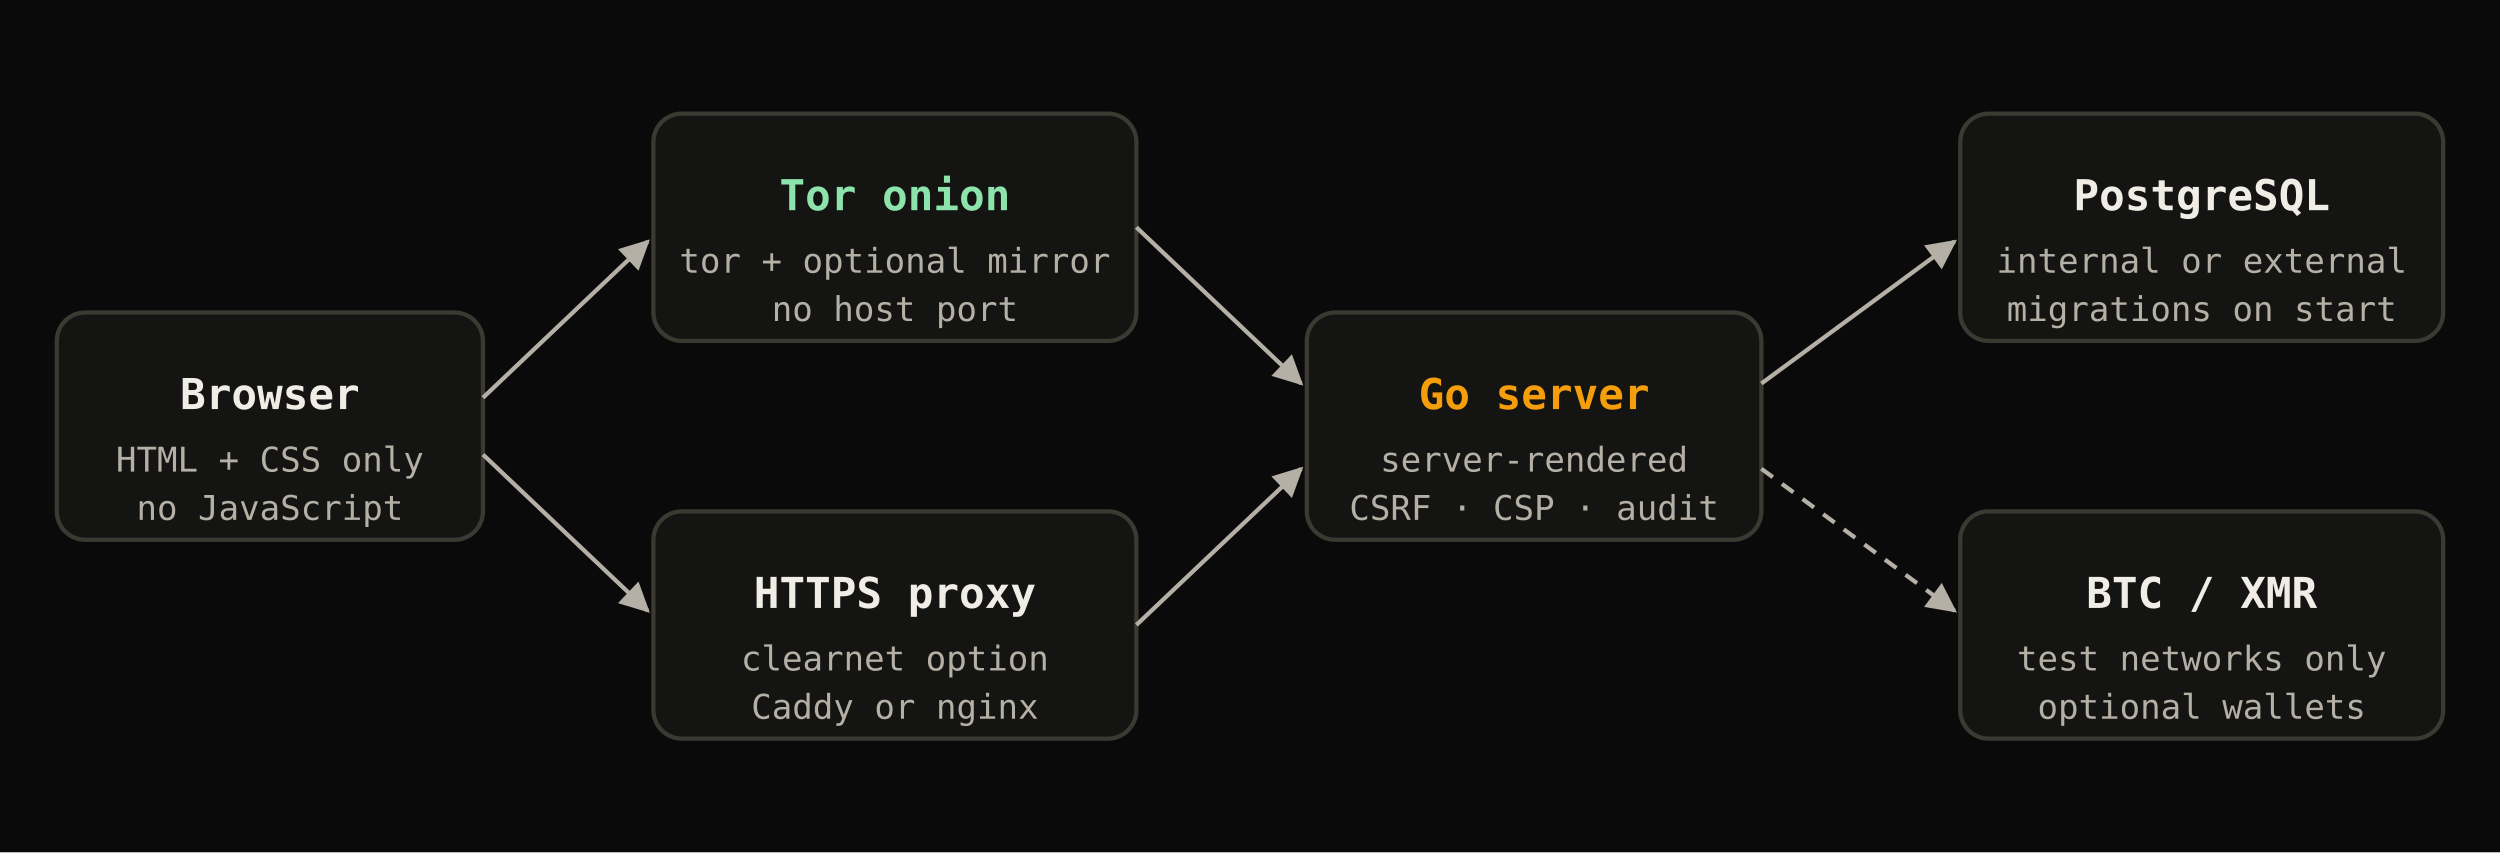
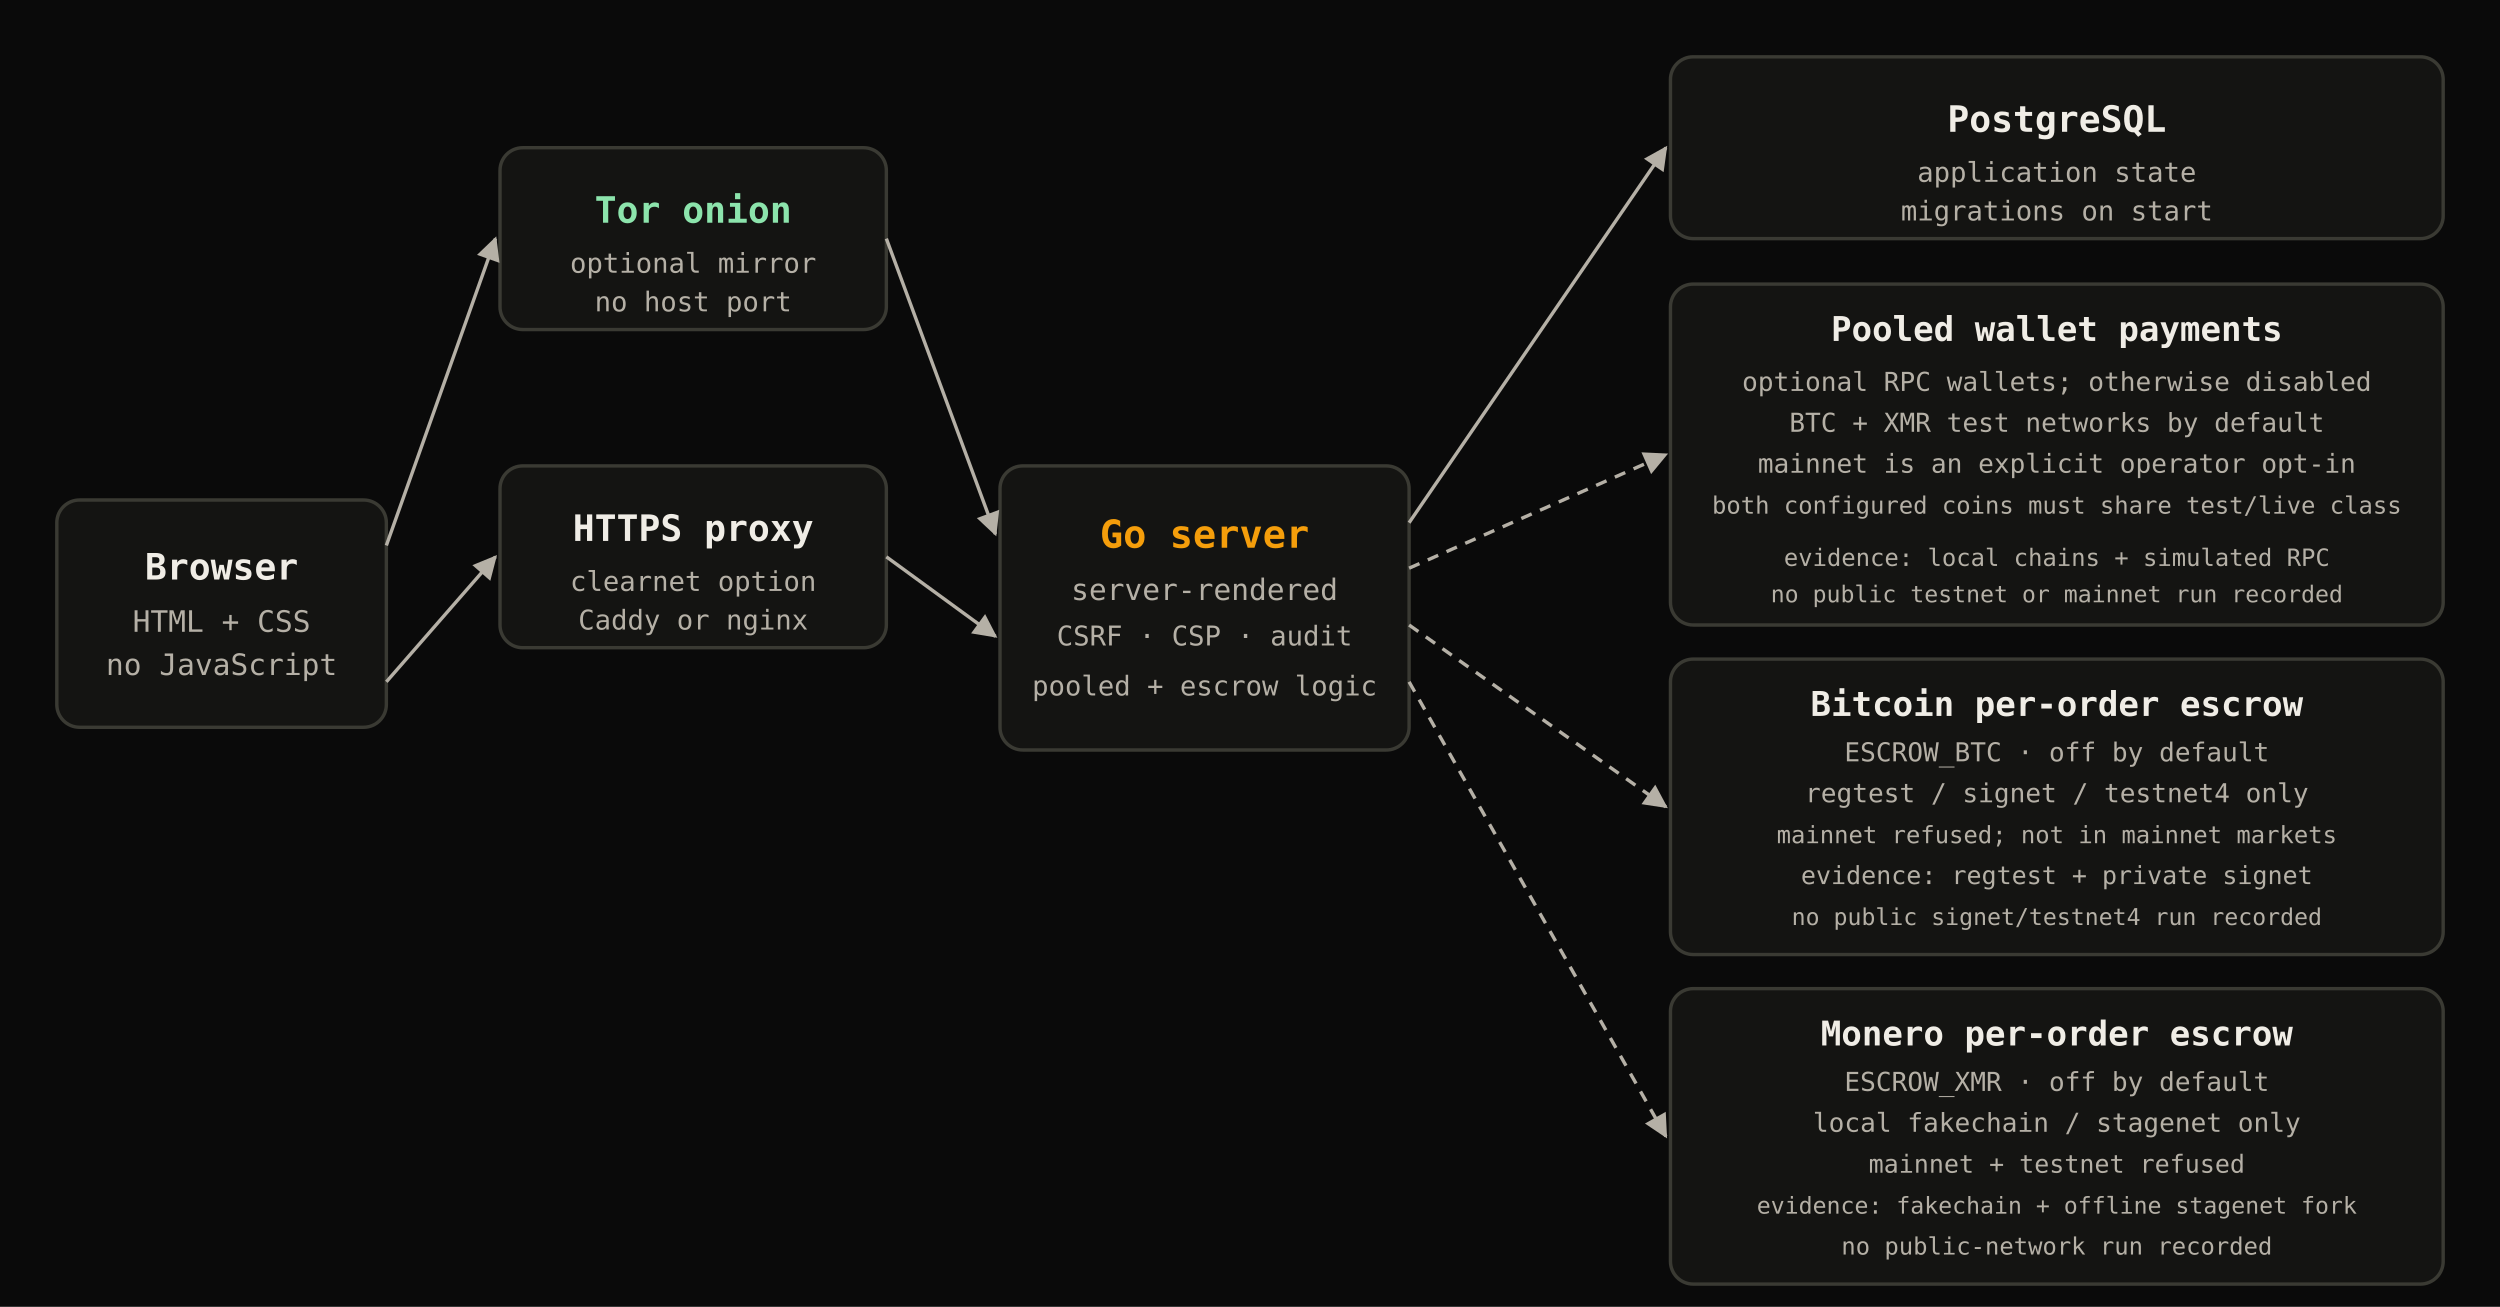
- <svg xmlns="http://www.w3.org/2000/svg" width="880" height="300" viewBox="0 0 880 300" role="img" aria-label="Architecture: a browser without JavaScript reaches the Go server through a Tor onion service or an HTTPS reverse proxy; the server stores data in PostgreSQL and optionally talks to test-network Bitcoin and Monero wallets.">
+ <svg xmlns="http://www.w3.org/2000/svg" width="1100" height="575" viewBox="0 0 1100 575" role="img" aria-label="Architecture: a JavaScript-free browser reaches the Go server through Tor or HTTPS; PostgreSQL stores application data. Optional pooled Bitcoin and Monero payments default to test networks, with mainnet an operator opt-in. Separate Bitcoin escrow is limited to regtest, signet and testnet4; Monero escrow is limited to local fakechain or stagenet. Both escrow paths are off by default and have no recorded public-network run.">
  <defs>
    <marker id="adark" viewBox="0 0 10 10" refX="9" refY="5" markerWidth="7" markerHeight="7" orient="auto">
      <path d="M0 0L10 5L0 10z" fill="#b5b0a6" />
    </marker>
  </defs>
-   <rect width="880" height="300" fill="#0a0a0a" />
-   <rect x="20" y="110" width="150" height="80" rx="10" fill="#141412" stroke="#3a3a33" stroke-width="1.5" />
-   <text x="95.0" y="144.0" text-anchor="middle" font-family="ui-monospace,SFMono-Regular,Menlo,Consolas,monospace" font-size="15" font-weight="700" fill="#f0ede6">Browser</text>
-   <text x="95.0" y="166.0" text-anchor="middle" font-family="ui-monospace,SFMono-Regular,Menlo,Consolas,monospace" font-size="12" fill="#b5b0a6">HTML + CSS only</text>
-   <text x="95.0" y="183.0" text-anchor="middle" font-family="ui-monospace,SFMono-Regular,Menlo,Consolas,monospace" font-size="12" fill="#b5b0a6">no JavaScript</text>
-   <rect x="230" y="40" width="170" height="80" rx="10" fill="#141412" stroke="#3a3a33" stroke-width="1.5" />
-   <text x="315.0" y="74.0" text-anchor="middle" font-family="ui-monospace,SFMono-Regular,Menlo,Consolas,monospace" font-size="15" font-weight="700" fill="#8ce4ac">Tor onion</text>
-   <text x="315.0" y="96.0" text-anchor="middle" font-family="ui-monospace,SFMono-Regular,Menlo,Consolas,monospace" font-size="12" fill="#b5b0a6">tor + optional mirror</text>
-   <text x="315.0" y="113.0" text-anchor="middle" font-family="ui-monospace,SFMono-Regular,Menlo,Consolas,monospace" font-size="12" fill="#b5b0a6">no host port</text>
-   <rect x="230" y="180" width="170" height="80" rx="10" fill="#141412" stroke="#3a3a33" stroke-width="1.5" />
-   <text x="315.0" y="214.0" text-anchor="middle" font-family="ui-monospace,SFMono-Regular,Menlo,Consolas,monospace" font-size="15" font-weight="700" fill="#f0ede6">HTTPS proxy</text>
-   <text x="315.0" y="236.0" text-anchor="middle" font-family="ui-monospace,SFMono-Regular,Menlo,Consolas,monospace" font-size="12" fill="#b5b0a6">clearnet option</text>
-   <text x="315.0" y="253.0" text-anchor="middle" font-family="ui-monospace,SFMono-Regular,Menlo,Consolas,monospace" font-size="12" fill="#b5b0a6">Caddy or nginx</text>
-   <rect x="460" y="110" width="160" height="80" rx="10" fill="#141412" stroke="#3a3a33" stroke-width="1.5" />
-   <text x="540.0" y="144.0" text-anchor="middle" font-family="ui-monospace,SFMono-Regular,Menlo,Consolas,monospace" font-size="15" font-weight="700" fill="#f59e0b">Go server</text>
-   <text x="540.0" y="166.0" text-anchor="middle" font-family="ui-monospace,SFMono-Regular,Menlo,Consolas,monospace" font-size="12" fill="#b5b0a6">server-rendered</text>
-   <text x="540.0" y="183.0" text-anchor="middle" font-family="ui-monospace,SFMono-Regular,Menlo,Consolas,monospace" font-size="12" fill="#b5b0a6">CSRF · CSP · audit</text>
-   <rect x="690" y="40" width="170" height="80" rx="10" fill="#141412" stroke="#3a3a33" stroke-width="1.5" />
-   <text x="775.0" y="74.0" text-anchor="middle" font-family="ui-monospace,SFMono-Regular,Menlo,Consolas,monospace" font-size="15" font-weight="700" fill="#f0ede6">PostgreSQL</text>
-   <text x="775.0" y="96.0" text-anchor="middle" font-family="ui-monospace,SFMono-Regular,Menlo,Consolas,monospace" font-size="12" fill="#b5b0a6">internal or external</text>
-   <text x="775.0" y="113.0" text-anchor="middle" font-family="ui-monospace,SFMono-Regular,Menlo,Consolas,monospace" font-size="12" fill="#b5b0a6">migrations on start</text>
-   <rect x="690" y="180" width="170" height="80" rx="10" fill="#141412" stroke="#3a3a33" stroke-width="1.5" />
-   <text x="775.0" y="214.0" text-anchor="middle" font-family="ui-monospace,SFMono-Regular,Menlo,Consolas,monospace" font-size="15" font-weight="700" fill="#f0ede6">BTC / XMR</text>
-   <text x="775.0" y="236.0" text-anchor="middle" font-family="ui-monospace,SFMono-Regular,Menlo,Consolas,monospace" font-size="12" fill="#b5b0a6">test networks only</text>
-   <text x="775.0" y="253.0" text-anchor="middle" font-family="ui-monospace,SFMono-Regular,Menlo,Consolas,monospace" font-size="12" fill="#b5b0a6">optional wallets</text>
-   <line x1="170" y1="140" x2="228" y2="85" stroke="#b5b0a6" stroke-width="1.5" marker-end="url(#adark)" />
-   <line x1="170" y1="160" x2="228" y2="215" stroke="#b5b0a6" stroke-width="1.5" marker-end="url(#adark)" />
-   <line x1="400" y1="80" x2="458" y2="135" stroke="#b5b0a6" stroke-width="1.5" marker-end="url(#adark)" />
-   <line x1="400" y1="220" x2="458" y2="165" stroke="#b5b0a6" stroke-width="1.5" marker-end="url(#adark)" />
-   <line x1="620" y1="135" x2="688" y2="85" stroke="#b5b0a6" stroke-width="1.5" marker-end="url(#adark)" />
-   <line x1="620" y1="165" x2="688" y2="215" stroke="#b5b0a6" stroke-width="1.5" marker-end="url(#adark)" stroke-dasharray="5 4" />
+   <rect width="1100" height="575" fill="#0a0a0a" />
+   <rect x="25" y="220" width="145" height="100" rx="10" fill="#141412" stroke="#3a3a33" stroke-width="1.5" />
+   <text x="97.5" y="255" text-anchor="middle" font-family="ui-monospace,SFMono-Regular,Menlo,Consolas,monospace" font-size="16" font-weight="700" fill="#f0ede6">Browser</text>
+   <text x="97.5" y="278" text-anchor="middle" font-family="ui-monospace,SFMono-Regular,Menlo,Consolas,monospace" font-size="13" font-weight="400" fill="#b5b0a6">HTML + CSS</text>
+   <text x="97.5" y="297" text-anchor="middle" font-family="ui-monospace,SFMono-Regular,Menlo,Consolas,monospace" font-size="13" font-weight="400" fill="#b5b0a6">no JavaScript</text>
+   <rect x="220" y="65" width="170" height="80" rx="10" fill="#141412" stroke="#3a3a33" stroke-width="1.5" />
+   <text x="305" y="98" text-anchor="middle" font-family="ui-monospace,SFMono-Regular,Menlo,Consolas,monospace" font-size="16" font-weight="700" fill="#8ce4ac">Tor onion</text>
+   <text x="305" y="120" text-anchor="middle" font-family="ui-monospace,SFMono-Regular,Menlo,Consolas,monospace" font-size="12" font-weight="400" fill="#b5b0a6">optional mirror</text>
+   <text x="305" y="137" text-anchor="middle" font-family="ui-monospace,SFMono-Regular,Menlo,Consolas,monospace" font-size="12" font-weight="400" fill="#b5b0a6">no host port</text>
+   <rect x="220" y="205" width="170" height="80" rx="10" fill="#141412" stroke="#3a3a33" stroke-width="1.5" />
+   <text x="305" y="238" text-anchor="middle" font-family="ui-monospace,SFMono-Regular,Menlo,Consolas,monospace" font-size="16" font-weight="700" fill="#f0ede6">HTTPS proxy</text>
+   <text x="305" y="260" text-anchor="middle" font-family="ui-monospace,SFMono-Regular,Menlo,Consolas,monospace" font-size="12" font-weight="400" fill="#b5b0a6">clearnet option</text>
+   <text x="305" y="277" text-anchor="middle" font-family="ui-monospace,SFMono-Regular,Menlo,Consolas,monospace" font-size="12" font-weight="400" fill="#b5b0a6">Caddy or nginx</text>
+   <rect x="440" y="205" width="180" height="125" rx="10" fill="#141412" stroke="#3a3a33" stroke-width="1.5" />
+   <text x="530" y="241" text-anchor="middle" font-family="ui-monospace,SFMono-Regular,Menlo,Consolas,monospace" font-size="17" font-weight="700" fill="#f59e0b">Go server</text>
+   <text x="530" y="264" text-anchor="middle" font-family="ui-monospace,SFMono-Regular,Menlo,Consolas,monospace" font-size="13" font-weight="400" fill="#b5b0a6">server-rendered</text>
+   <text x="530" y="284" text-anchor="middle" font-family="ui-monospace,SFMono-Regular,Menlo,Consolas,monospace" font-size="12" font-weight="400" fill="#b5b0a6">CSRF · CSP · audit</text>
+   <text x="530" y="306" text-anchor="middle" font-family="ui-monospace,SFMono-Regular,Menlo,Consolas,monospace" font-size="12" font-weight="400" fill="#b5b0a6">pooled + escrow logic</text>
+   <rect x="735" y="25" width="340" height="80" rx="10" fill="#141412" stroke="#3a3a33" stroke-width="1.5" />
+   <text x="905" y="58" text-anchor="middle" font-family="ui-monospace,SFMono-Regular,Menlo,Consolas,monospace" font-size="16" font-weight="700" fill="#f0ede6">PostgreSQL</text>
+   <text x="905" y="80" text-anchor="middle" font-family="ui-monospace,SFMono-Regular,Menlo,Consolas,monospace" font-size="12" font-weight="400" fill="#b5b0a6">application state</text>
+   <text x="905" y="97" text-anchor="middle" font-family="ui-monospace,SFMono-Regular,Menlo,Consolas,monospace" font-size="12" font-weight="400" fill="#b5b0a6">migrations on start</text>
+   <rect x="735" y="125" width="340" height="150" rx="10" fill="#141412" stroke="#3a3a33" stroke-width="1.5" />
+   <text x="905" y="150" text-anchor="middle" font-family="ui-monospace,SFMono-Regular,Menlo,Consolas,monospace" font-size="15" font-weight="700" fill="#f0ede6">Pooled wallet payments</text>
+   <text x="905" y="172" text-anchor="middle" font-family="ui-monospace,SFMono-Regular,Menlo,Consolas,monospace" font-size="11.5" font-weight="400" fill="#b5b0a6">optional RPC wallets; otherwise disabled</text>
+   <text x="905" y="190" text-anchor="middle" font-family="ui-monospace,SFMono-Regular,Menlo,Consolas,monospace" font-size="11.5" font-weight="400" fill="#b5b0a6">BTC + XMR test networks by default</text>
+   <text x="905" y="208" text-anchor="middle" font-family="ui-monospace,SFMono-Regular,Menlo,Consolas,monospace" font-size="11.5" font-weight="400" fill="#b5b0a6">mainnet is an explicit operator opt-in</text>
+   <text x="905" y="226" text-anchor="middle" font-family="ui-monospace,SFMono-Regular,Menlo,Consolas,monospace" font-size="10.5" font-weight="400" fill="#b5b0a6">both configured coins must share test/live class</text>
+   <text x="905" y="249" text-anchor="middle" font-family="ui-monospace,SFMono-Regular,Menlo,Consolas,monospace" font-size="10.5" font-weight="400" fill="#b5b0a6">evidence: local chains + simulated RPC</text>
+   <text x="905" y="265" text-anchor="middle" font-family="ui-monospace,SFMono-Regular,Menlo,Consolas,monospace" font-size="10.2" font-weight="400" fill="#b5b0a6">no public testnet or mainnet run recorded</text>
+   <rect x="735" y="290" width="340" height="130" rx="10" fill="#141412" stroke="#3a3a33" stroke-width="1.5" />
+   <text x="905" y="315" text-anchor="middle" font-family="ui-monospace,SFMono-Regular,Menlo,Consolas,monospace" font-size="15" font-weight="700" fill="#f0ede6">Bitcoin per-order escrow</text>
+   <text x="905" y="335" text-anchor="middle" font-family="ui-monospace,SFMono-Regular,Menlo,Consolas,monospace" font-size="11.5" font-weight="400" fill="#b5b0a6">ESCROW_BTC · off by default</text>
+   <text x="905" y="353" text-anchor="middle" font-family="ui-monospace,SFMono-Regular,Menlo,Consolas,monospace" font-size="11.5" font-weight="400" fill="#b5b0a6">regtest / signet / testnet4 only</text>
+   <text x="905" y="371" text-anchor="middle" font-family="ui-monospace,SFMono-Regular,Menlo,Consolas,monospace" font-size="10.5" font-weight="400" fill="#b5b0a6">mainnet refused; not in mainnet markets</text>
+   <text x="905" y="389" text-anchor="middle" font-family="ui-monospace,SFMono-Regular,Menlo,Consolas,monospace" font-size="11" font-weight="400" fill="#b5b0a6">evidence: regtest + private signet</text>
+   <text x="905" y="407" text-anchor="middle" font-family="ui-monospace,SFMono-Regular,Menlo,Consolas,monospace" font-size="10.2" font-weight="400" fill="#b5b0a6">no public signet/testnet4 run recorded</text>
+   <rect x="735" y="435" width="340" height="130" rx="10" fill="#141412" stroke="#3a3a33" stroke-width="1.5" />
+   <text x="905" y="460" text-anchor="middle" font-family="ui-monospace,SFMono-Regular,Menlo,Consolas,monospace" font-size="15" font-weight="700" fill="#f0ede6">Monero per-order escrow</text>
+   <text x="905" y="480" text-anchor="middle" font-family="ui-monospace,SFMono-Regular,Menlo,Consolas,monospace" font-size="11.5" font-weight="400" fill="#b5b0a6">ESCROW_XMR · off by default</text>
+   <text x="905" y="498" text-anchor="middle" font-family="ui-monospace,SFMono-Regular,Menlo,Consolas,monospace" font-size="11.5" font-weight="400" fill="#b5b0a6">local fakechain / stagenet only</text>
+   <text x="905" y="516" text-anchor="middle" font-family="ui-monospace,SFMono-Regular,Menlo,Consolas,monospace" font-size="11" font-weight="400" fill="#b5b0a6">mainnet + testnet refused</text>
+   <text x="905" y="534" text-anchor="middle" font-family="ui-monospace,SFMono-Regular,Menlo,Consolas,monospace" font-size="10.2" font-weight="400" fill="#b5b0a6">evidence: fakechain + offline stagenet fork</text>
+   <text x="905" y="552" text-anchor="middle" font-family="ui-monospace,SFMono-Regular,Menlo,Consolas,monospace" font-size="10.5" font-weight="400" fill="#b5b0a6">no public-network run recorded</text>
+   <line x1="170" y1="240" x2="218" y2="105" stroke="#b5b0a6" stroke-width="1.5" marker-end="url(#adark)" />
+   <line x1="170" y1="300" x2="218" y2="245" stroke="#b5b0a6" stroke-width="1.5" marker-end="url(#adark)" />
+   <line x1="390" y1="105" x2="438" y2="235" stroke="#b5b0a6" stroke-width="1.5" marker-end="url(#adark)" />
+   <line x1="390" y1="245" x2="438" y2="280" stroke="#b5b0a6" stroke-width="1.5" marker-end="url(#adark)" />
+   <line x1="620" y1="230" x2="733" y2="65" stroke="#b5b0a6" stroke-width="1.5" marker-end="url(#adark)" />
+   <line x1="620" y1="250" x2="733" y2="200" stroke="#b5b0a6" stroke-width="1.5" marker-end="url(#adark)" stroke-dasharray="5 4" />
+   <line x1="620" y1="275" x2="733" y2="355" stroke="#b5b0a6" stroke-width="1.5" marker-end="url(#adark)" stroke-dasharray="5 4" />
+   <line x1="620" y1="300" x2="733" y2="500" stroke="#b5b0a6" stroke-width="1.5" marker-end="url(#adark)" stroke-dasharray="5 4" />
</svg>
